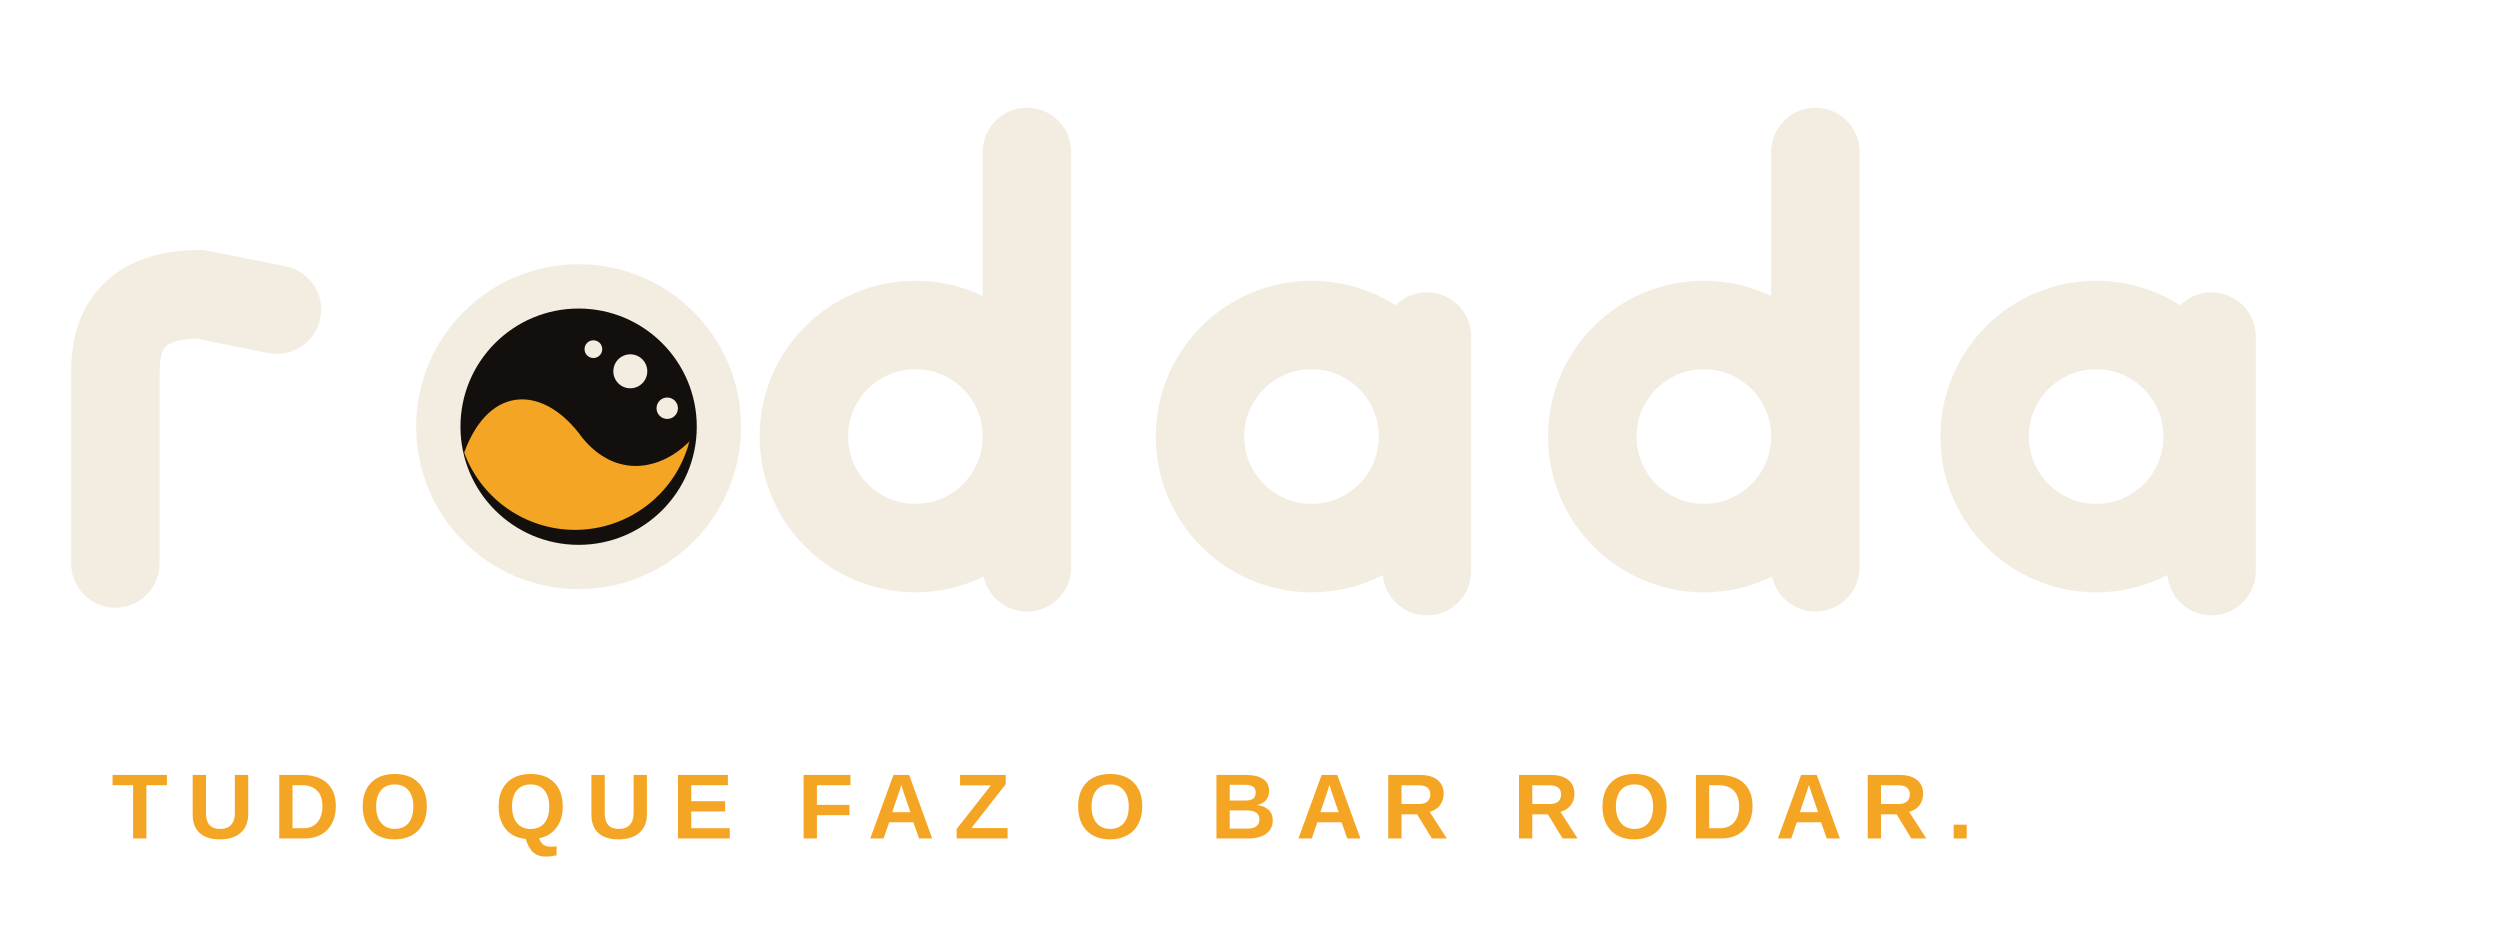
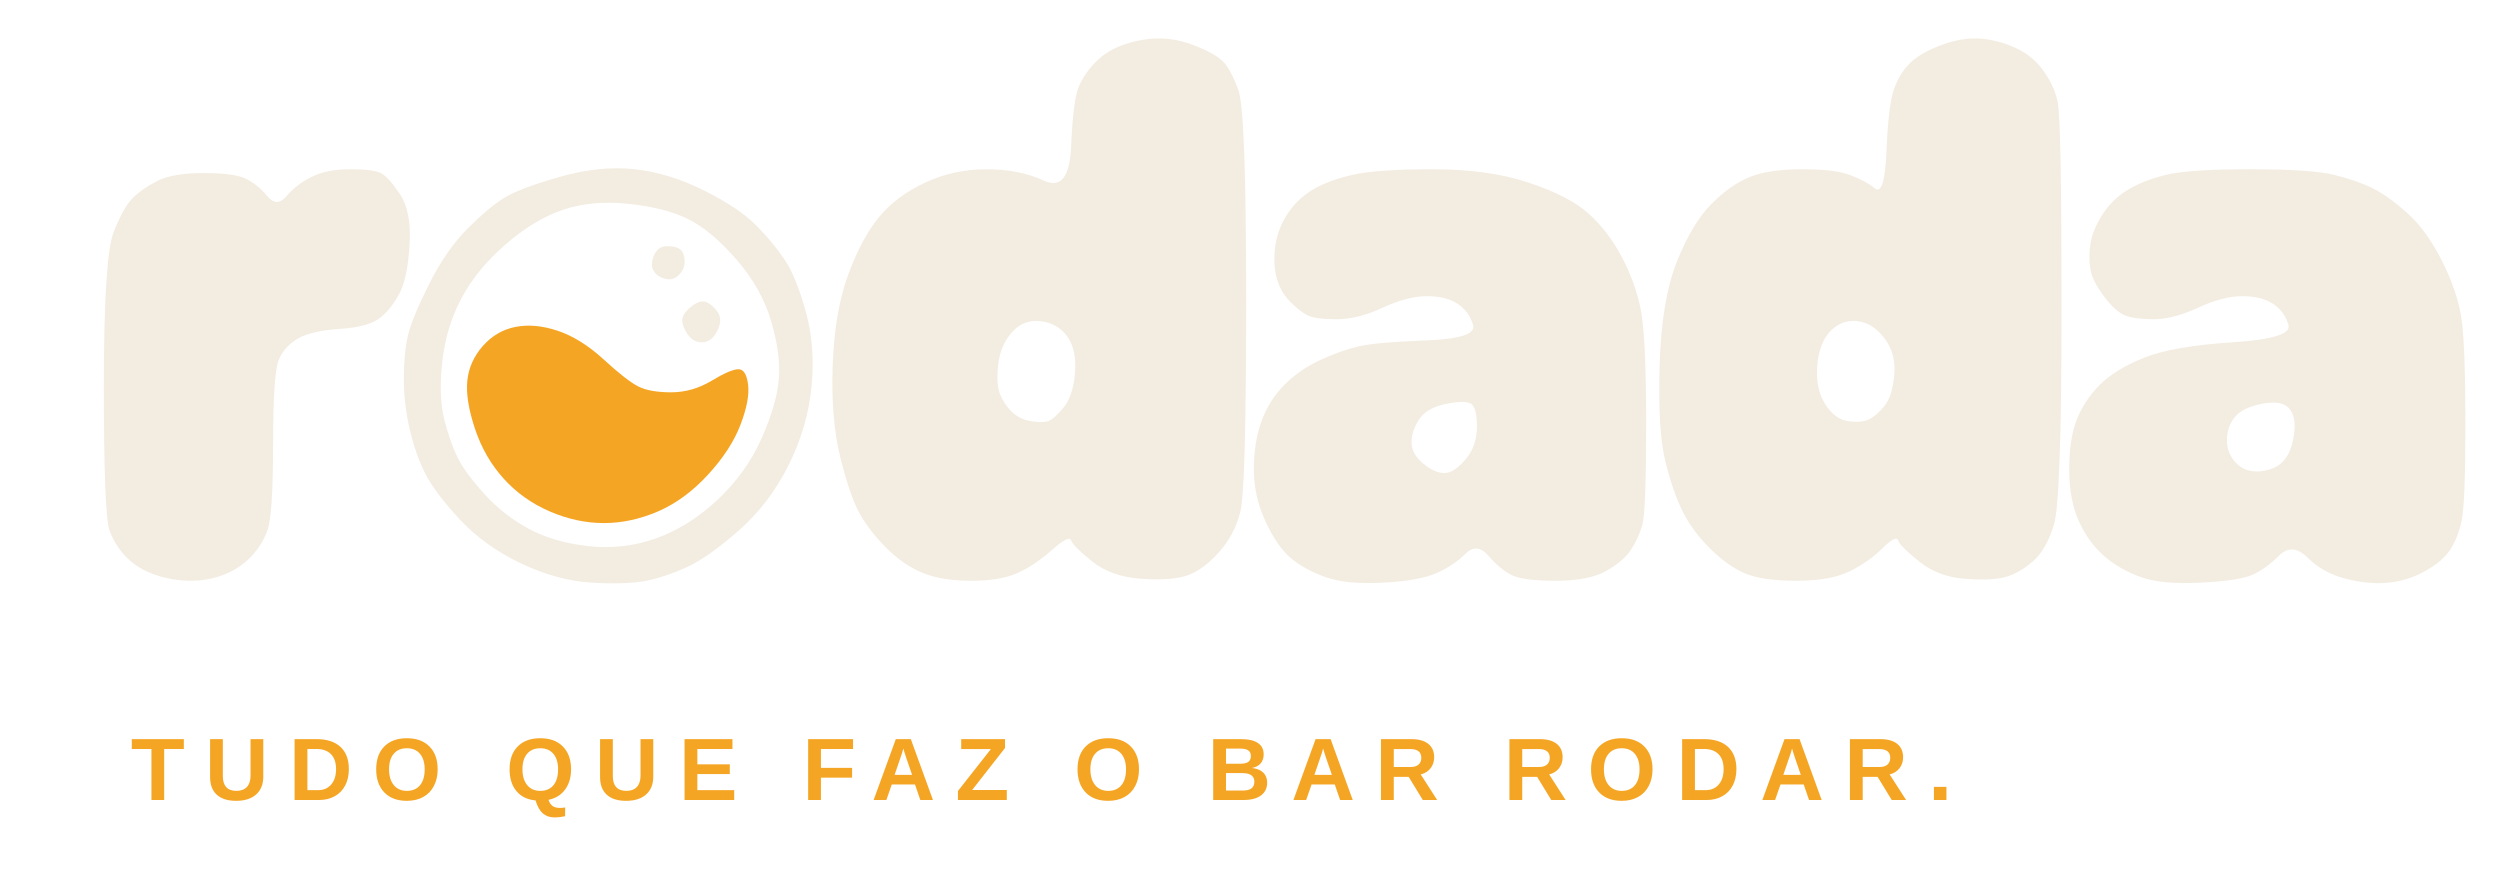
- <svg xmlns="http://www.w3.org/2000/svg" viewBox="0 0 650 245" role="img" aria-label="Rodada: Tudo que faz o bar rodar">
-   <svg x="0" y="0" width="620" height="185" viewBox="0 20 620 150">
-     <g fill="none" stroke="#F3ECE1" stroke-width="23" stroke-linejoin="round" stroke-linecap="round">
-       <path d="M30 149 V99 Q30 79 52 79 L72 83" />
-       <circle cx="238" cy="116" r="29" />
-       <path d="M267 42 V150" />
-       <circle cx="341" cy="116" r="29" />
-       <path d="M371 90 V151" />
-       <circle cx="443" cy="116" r="29" />
-       <path d="M472 42 V150" />
-       <circle cx="545" cy="116" r="29" />
-       <path d="M575 90 V151" />
-     </g>
-     <g transform="translate(89 52) scale(.96)">
-       <circle cx="64" cy="64" r="44" fill="#F3ECE1" />
-       <circle cx="64" cy="64" r="32" fill="#120F0C" />
-       <path d="M33 71 C40 52 55 53 65 67 C74 78 86 76 94 68 A32 32 0 0 1 33 71 Z" fill="#F5A524" />
-       <circle cx="78" cy="49" r="4.6" fill="#F3ECE1" />
-       <circle cx="88" cy="59" r="2.9" fill="#F3ECE1" />
-       <circle cx="68" cy="43" r="2.4" fill="#F3ECE1" />
-     </g>
-   </svg>
-   <text x="29" y="218" font-family="Archivo,Arial,sans-serif" font-size="24" font-weight="900" letter-spacing="5" fill="#F5A524">TUDO QUE FAZ O BAR RODAR.</text>
+ <svg xmlns="http://www.w3.org/2000/svg" viewBox="0 0 650 230" role="img" aria-label="Rodada — Tudo que faz o bar rodar">
+   <g transform="translate(24 4)">
+     <path fill="#F3ECE1" fill-rule="evenodd" d="M564.00,101.00 Q569.00,100.00 571.00,102.00 Q573.00,104.00 572.50,108.50 Q572.00,113.00 570.00,115.50 Q568.00,118.00 564.00,118.50 Q560.00,119.00 557.50,116.50 Q555.00,114.00 555.00,110.50 Q555.00,107.00 557.00,104.50 Q559.00,102.00 564.00,101.00 Z M352.00,101.00 Q357.00,100.00 358.50,101.00 Q360.00,102.00 360.00,107.00 Q360.00,112.00 357.00,115.50 Q354.00,119.00 351.50,119.00 Q349.00,119.00 346.00,116.50 Q343.00,114.00 343.00,111.00 Q343.00,108.00 345.00,105.00 Q347.00,102.00 352.00,101.00 Z M452.00,82.00 Q455.00,79.00 459.00,79.50 Q463.00,80.00 466.00,84.00 Q469.00,88.00 468.50,93.50 Q468.00,99.00 466.00,101.50 Q464.00,104.00 462.00,105.00 Q460.00,106.00 456.50,105.50 Q453.00,105.00 450.50,101.00 Q448.00,97.00 448.50,91.00 Q449.00,85.00 452.00,82.00 Z M239.00,82.50 Q242.00,79.00 246.50,79.50 Q251.00,80.00 253.50,83.50 Q256.00,87.00 255.50,93.00 Q255.00,99.00 252.50,102.00 Q250.00,105.00 248.50,105.50 Q247.00,106.00 244.00,105.50 Q241.00,105.00 239.00,103.00 Q237.00,101.00 236.00,98.50 Q235.00,96.00 235.50,91.00 Q236.00,86.00 239.00,82.50 Z M159.50,74.50 Q158.00,74.00 156.00,75.50 Q154.00,77.00 153.50,78.50 Q153.00,80.00 154.50,82.50 Q156.00,85.00 158.50,85.00 Q161.00,85.00 162.50,82.00 Q164.00,79.00 162.50,77.00 Q161.00,75.00 159.50,74.50 Z M149.50,60.00 Q147.00,60.00 146.00,62.50 Q145.00,65.00 146.00,66.50 Q147.00,68.00 149.00,68.50 Q151.00,69.00 152.50,67.50 Q154.00,66.00 154.00,64.00 Q154.00,62.00 153.00,61.00 Q152.00,60.00 149.50,60.00 Z M122.50,50.50 Q130.00,48.00 139.50,49.00 Q149.00,50.00 155.00,53.00 Q161.00,56.00 167.50,63.50 Q174.00,71.00 176.50,79.50 Q179.00,88.00 178.50,94.50 Q178.00,101.00 174.00,110.00 Q170.00,119.00 162.50,126.00 Q155.00,133.00 146.50,136.00 Q138.00,139.00 129.00,138.00 Q120.00,137.00 113.50,133.50 Q107.00,130.00 102.00,124.50 Q97.00,119.00 95.00,115.00 Q93.00,111.00 91.50,105.00 Q90.00,99.00 91.00,90.00 Q92.00,81.00 96.00,73.50 Q100.00,66.00 107.50,59.50 Q115.00,53.00 122.50,50.50 Z M317.00,45.50 Q313.00,48.00 310.50,52.00 Q308.00,56.00 307.50,60.50 Q307.00,65.00 308.00,68.50 Q309.00,72.00 311.50,74.50 Q314.00,77.00 316.00,78.00 Q318.00,79.00 323.50,79.00 Q329.00,79.00 335.50,76.00 Q342.00,73.00 347.00,73.00 Q352.00,73.00 355.00,75.00 Q358.00,77.00 359.00,80.50 Q360.00,84.00 347.00,84.50 Q334.00,85.00 329.50,86.00 Q325.00,87.00 319.50,89.50 Q314.00,92.00 310.00,96.00 Q306.00,100.00 304.00,105.50 Q302.00,111.00 302.00,118.00 Q302.00,125.00 305.00,131.50 Q308.00,138.00 311.50,141.00 Q315.00,144.00 320.50,146.00 Q326.00,148.00 335.50,147.50 Q345.00,147.00 349.50,145.00 Q354.00,143.00 357.00,140.00 Q360.00,137.00 363.00,140.50 Q366.00,144.00 369.00,145.50 Q372.00,147.00 380.50,147.00 Q389.00,147.00 393.50,144.50 Q398.00,142.00 400.00,139.00 Q402.00,136.00 403.00,132.50 Q404.00,129.00 404.00,106.00 Q404.00,83.00 402.50,76.00 Q401.00,69.00 397.50,62.50 Q394.00,56.00 389.00,51.50 Q384.00,47.00 373.50,43.50 Q363.00,40.00 348.50,40.00 Q334.00,40.00 327.50,41.50 Q321.00,43.00 317.00,45.50 Z M80.00,46.50 Q77.00,42.00 75.00,41.00 Q73.00,40.00 67.00,40.00 Q61.00,40.00 57.00,42.00 Q53.00,44.00 50.50,47.00 Q48.00,50.00 45.50,47.00 Q43.00,44.00 40.00,42.50 Q37.00,41.00 29.00,41.00 Q21.00,41.00 17.00,43.00 Q13.00,45.00 10.50,47.50 Q8.00,50.00 5.50,56.50 Q3.00,63.00 3.00,96.50 Q3.00,130.00 4.50,134.00 Q6.00,138.00 9.00,141.00 Q12.00,144.00 16.50,145.50 Q21.00,147.00 25.50,147.00 Q30.00,147.00 34.00,145.50 Q38.00,144.00 41.00,141.00 Q44.00,138.00 45.50,134.00 Q47.00,130.00 47.00,111.50 Q47.00,93.00 48.50,89.50 Q50.00,86.00 53.50,84.00 Q57.00,82.00 64.50,81.50 Q72.00,81.00 75.00,78.50 Q78.00,76.00 80.00,72.00 Q82.00,68.00 82.50,59.50 Q83.00,51.00 80.00,46.50 Z M529.00,45.50 Q525.00,48.00 522.50,52.00 Q520.00,56.00 519.50,59.50 Q519.00,63.00 519.50,66.00 Q520.00,69.00 523.00,73.00 Q526.00,77.00 528.50,78.00 Q531.00,79.00 536.00,79.00 Q541.00,79.00 547.50,76.00 Q554.00,73.00 559.00,73.00 Q564.00,73.00 567.00,75.00 Q570.00,77.00 571.00,80.50 Q572.00,84.00 556.50,85.00 Q541.00,86.00 533.50,89.00 Q526.00,92.00 522.00,96.00 Q518.00,100.00 516.00,105.00 Q514.00,110.00 514.00,118.00 Q514.00,126.00 516.50,131.50 Q519.00,137.00 523.00,140.50 Q527.00,144.00 532.50,146.00 Q538.00,148.00 548.00,147.50 Q558.00,147.00 561.50,145.50 Q565.00,144.00 568.50,140.50 Q572.00,137.00 576.00,141.00 Q580.00,145.00 586.00,146.50 Q592.00,148.00 597.00,147.50 Q602.00,147.00 606.50,144.50 Q611.00,142.00 613.00,139.00 Q615.00,136.00 616.00,131.50 Q617.00,127.00 617.00,106.50 Q617.00,86.00 616.00,79.00 Q615.00,72.00 611.00,64.00 Q607.00,56.00 602.00,51.50 Q597.00,47.00 593.00,45.00 Q589.00,43.00 583.00,41.50 Q577.00,40.00 561.00,40.00 Q545.00,40.00 539.00,41.50 Q533.00,43.00 529.00,45.50 Z M141.00,40.00 Q132.00,39.00 121.50,42.00 Q111.00,45.00 107.00,47.50 Q103.00,50.00 97.50,55.50 Q92.00,61.00 87.50,70.00 Q83.00,79.00 82.00,83.50 Q81.00,88.00 81.00,94.50 Q81.00,101.00 82.50,107.50 Q84.00,114.00 86.50,119.00 Q89.00,124.00 95.50,131.00 Q102.00,138.00 111.50,142.50 Q121.00,147.00 130.00,147.50 Q139.00,148.00 144.00,147.00 Q149.00,146.00 154.50,143.50 Q160.00,141.00 168.00,134.00 Q176.00,127.00 181.00,117.00 Q186.00,107.00 187.00,96.50 Q188.00,86.00 185.50,77.00 Q183.00,68.00 180.00,63.50 Q177.00,59.00 172.50,54.50 Q168.00,50.00 159.00,45.50 Q150.00,41.00 141.00,40.00 Z M507.00,14.00 Q504.00,10.00 499.00,8.00 Q494.00,6.00 489.50,6.00 Q485.00,6.00 480.00,8.00 Q475.00,10.00 472.50,12.50 Q470.00,15.00 468.50,19.00 Q467.00,23.00 466.50,35.00 Q466.00,47.00 463.50,45.00 Q461.00,43.00 457.00,41.50 Q453.00,40.00 444.50,40.00 Q436.00,40.00 431.00,42.00 Q426.00,44.00 421.00,49.00 Q416.00,54.00 412.00,64.00 Q408.00,74.00 407.50,91.00 Q407.00,108.00 409.00,116.00 Q411.00,124.00 413.50,129.00 Q416.00,134.00 420.50,138.50 Q425.00,143.00 429.50,145.00 Q434.00,147.00 443.00,147.00 Q452.00,147.00 457.00,144.50 Q462.00,142.00 465.50,138.50 Q469.00,135.00 469.50,136.50 Q470.00,138.00 475.00,142.00 Q480.00,146.00 487.00,146.50 Q494.00,147.00 497.50,146.00 Q501.00,145.00 504.50,142.00 Q508.00,139.00 510.00,132.50 Q512.00,126.00 512.00,76.50 Q512.00,27.00 511.00,22.50 Q510.00,18.00 507.00,14.00 Z M294.00,12.00 Q292.00,10.00 287.00,8.00 Q282.00,6.00 277.50,6.00 Q273.00,6.00 268.50,7.50 Q264.00,9.00 261.00,12.00 Q258.00,15.00 256.50,18.50 Q255.00,22.00 254.50,34.00 Q254.00,46.00 247.50,43.00 Q241.00,40.00 232.50,40.00 Q224.00,40.00 216.50,43.50 Q209.00,47.00 204.50,52.50 Q200.00,58.00 196.50,67.50 Q193.00,77.00 192.50,91.00 Q192.00,105.00 194.50,115.00 Q197.00,125.00 199.50,129.50 Q202.00,134.00 206.50,138.50 Q211.00,143.00 216.00,145.00 Q221.00,147.00 228.50,147.00 Q236.00,147.00 240.50,145.00 Q245.00,143.00 249.50,139.00 Q254.00,135.00 254.50,136.50 Q255.00,138.00 260.00,142.00 Q265.00,146.00 273.00,146.50 Q281.00,147.00 285.00,145.50 Q289.00,144.00 293.00,139.50 Q297.00,135.00 298.50,129.00 Q300.00,123.00 300.00,74.00 Q300.00,25.00 298.00,19.50 Q296.00,14.00 294.00,12.00 Z" />
+     <path fill="#F5A524" d="M101.50,86.00 Q98.00,90.00 97.50,95.00 Q97.00,100.00 99.50,107.50 Q102.00,115.00 107.00,120.50 Q112.00,126.00 119.00,129.00 Q126.00,132.00 133.00,132.00 Q140.00,132.00 147.00,129.00 Q154.00,126.00 160.00,119.50 Q166.00,113.00 168.50,106.50 Q171.00,100.00 170.50,96.00 Q170.00,92.00 168.00,92.00 Q166.00,92.00 161.00,95.00 Q156.00,98.00 150.50,98.00 Q145.00,98.00 142.00,96.50 Q139.00,95.00 133.00,89.50 Q127.00,84.00 121.00,82.00 Q115.00,80.00 110.00,81.00 Q105.00,82.00 101.50,86.00 Z" />
+   </g>
+   <text x="34" y="208" font-family="Archivo,Arial,sans-serif" font-size="23" font-weight="900" letter-spacing="5.2" fill="#F5A524">TUDO QUE FAZ O BAR RODAR.</text>
</svg>
